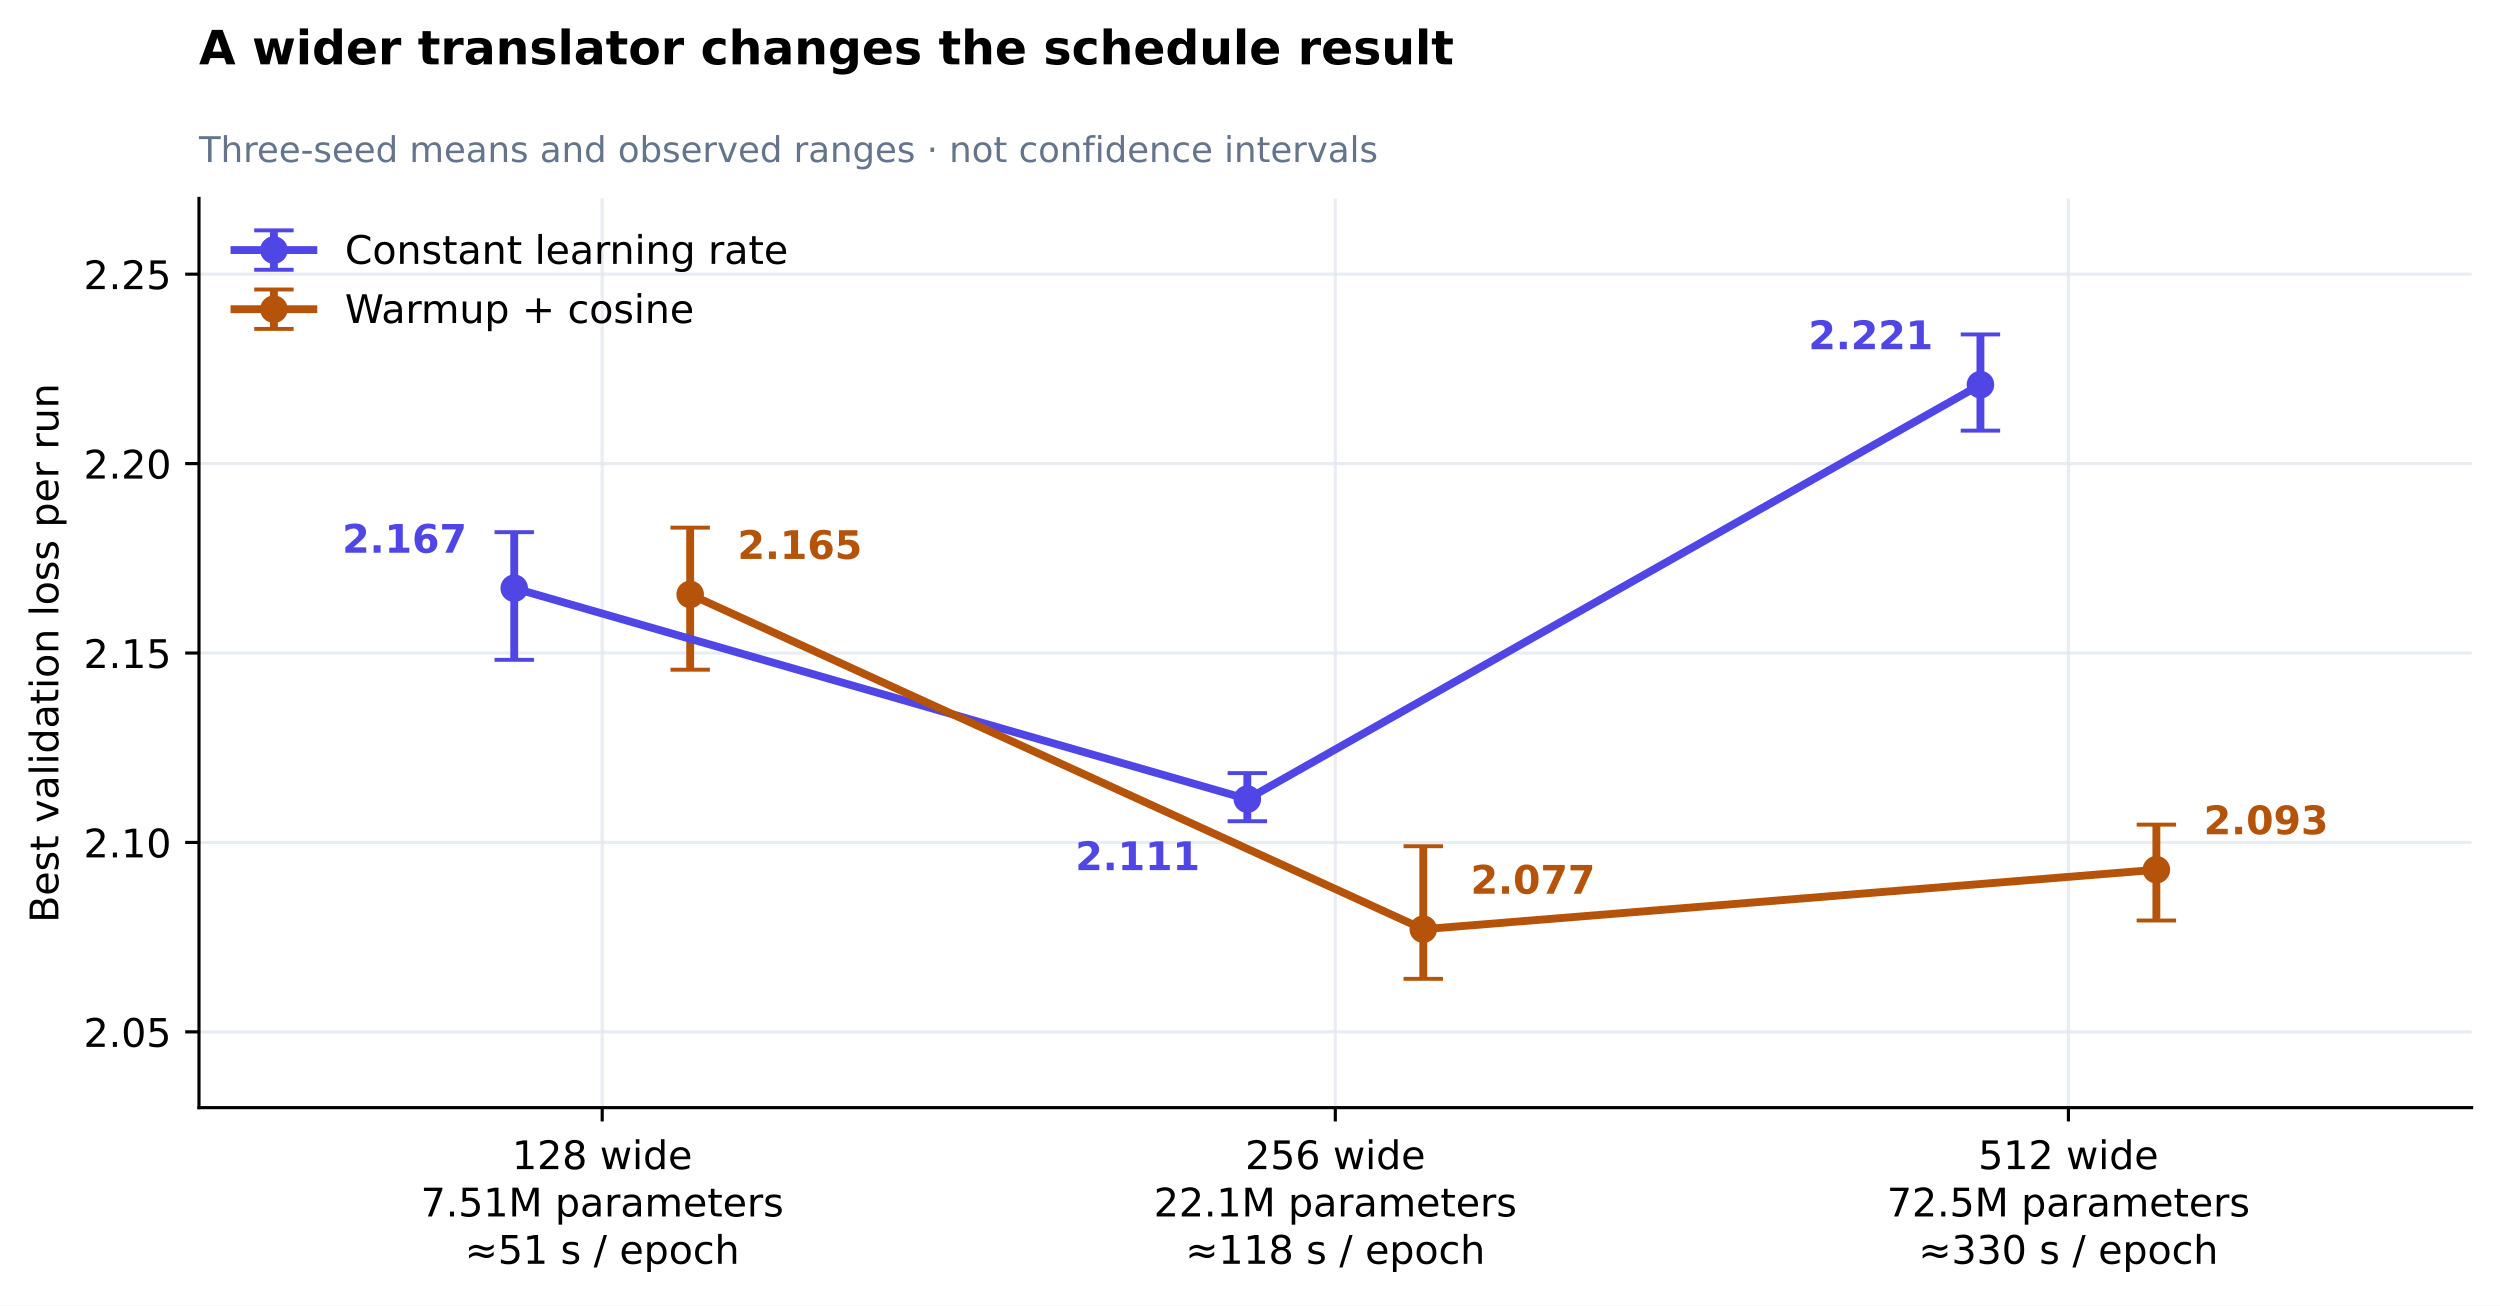
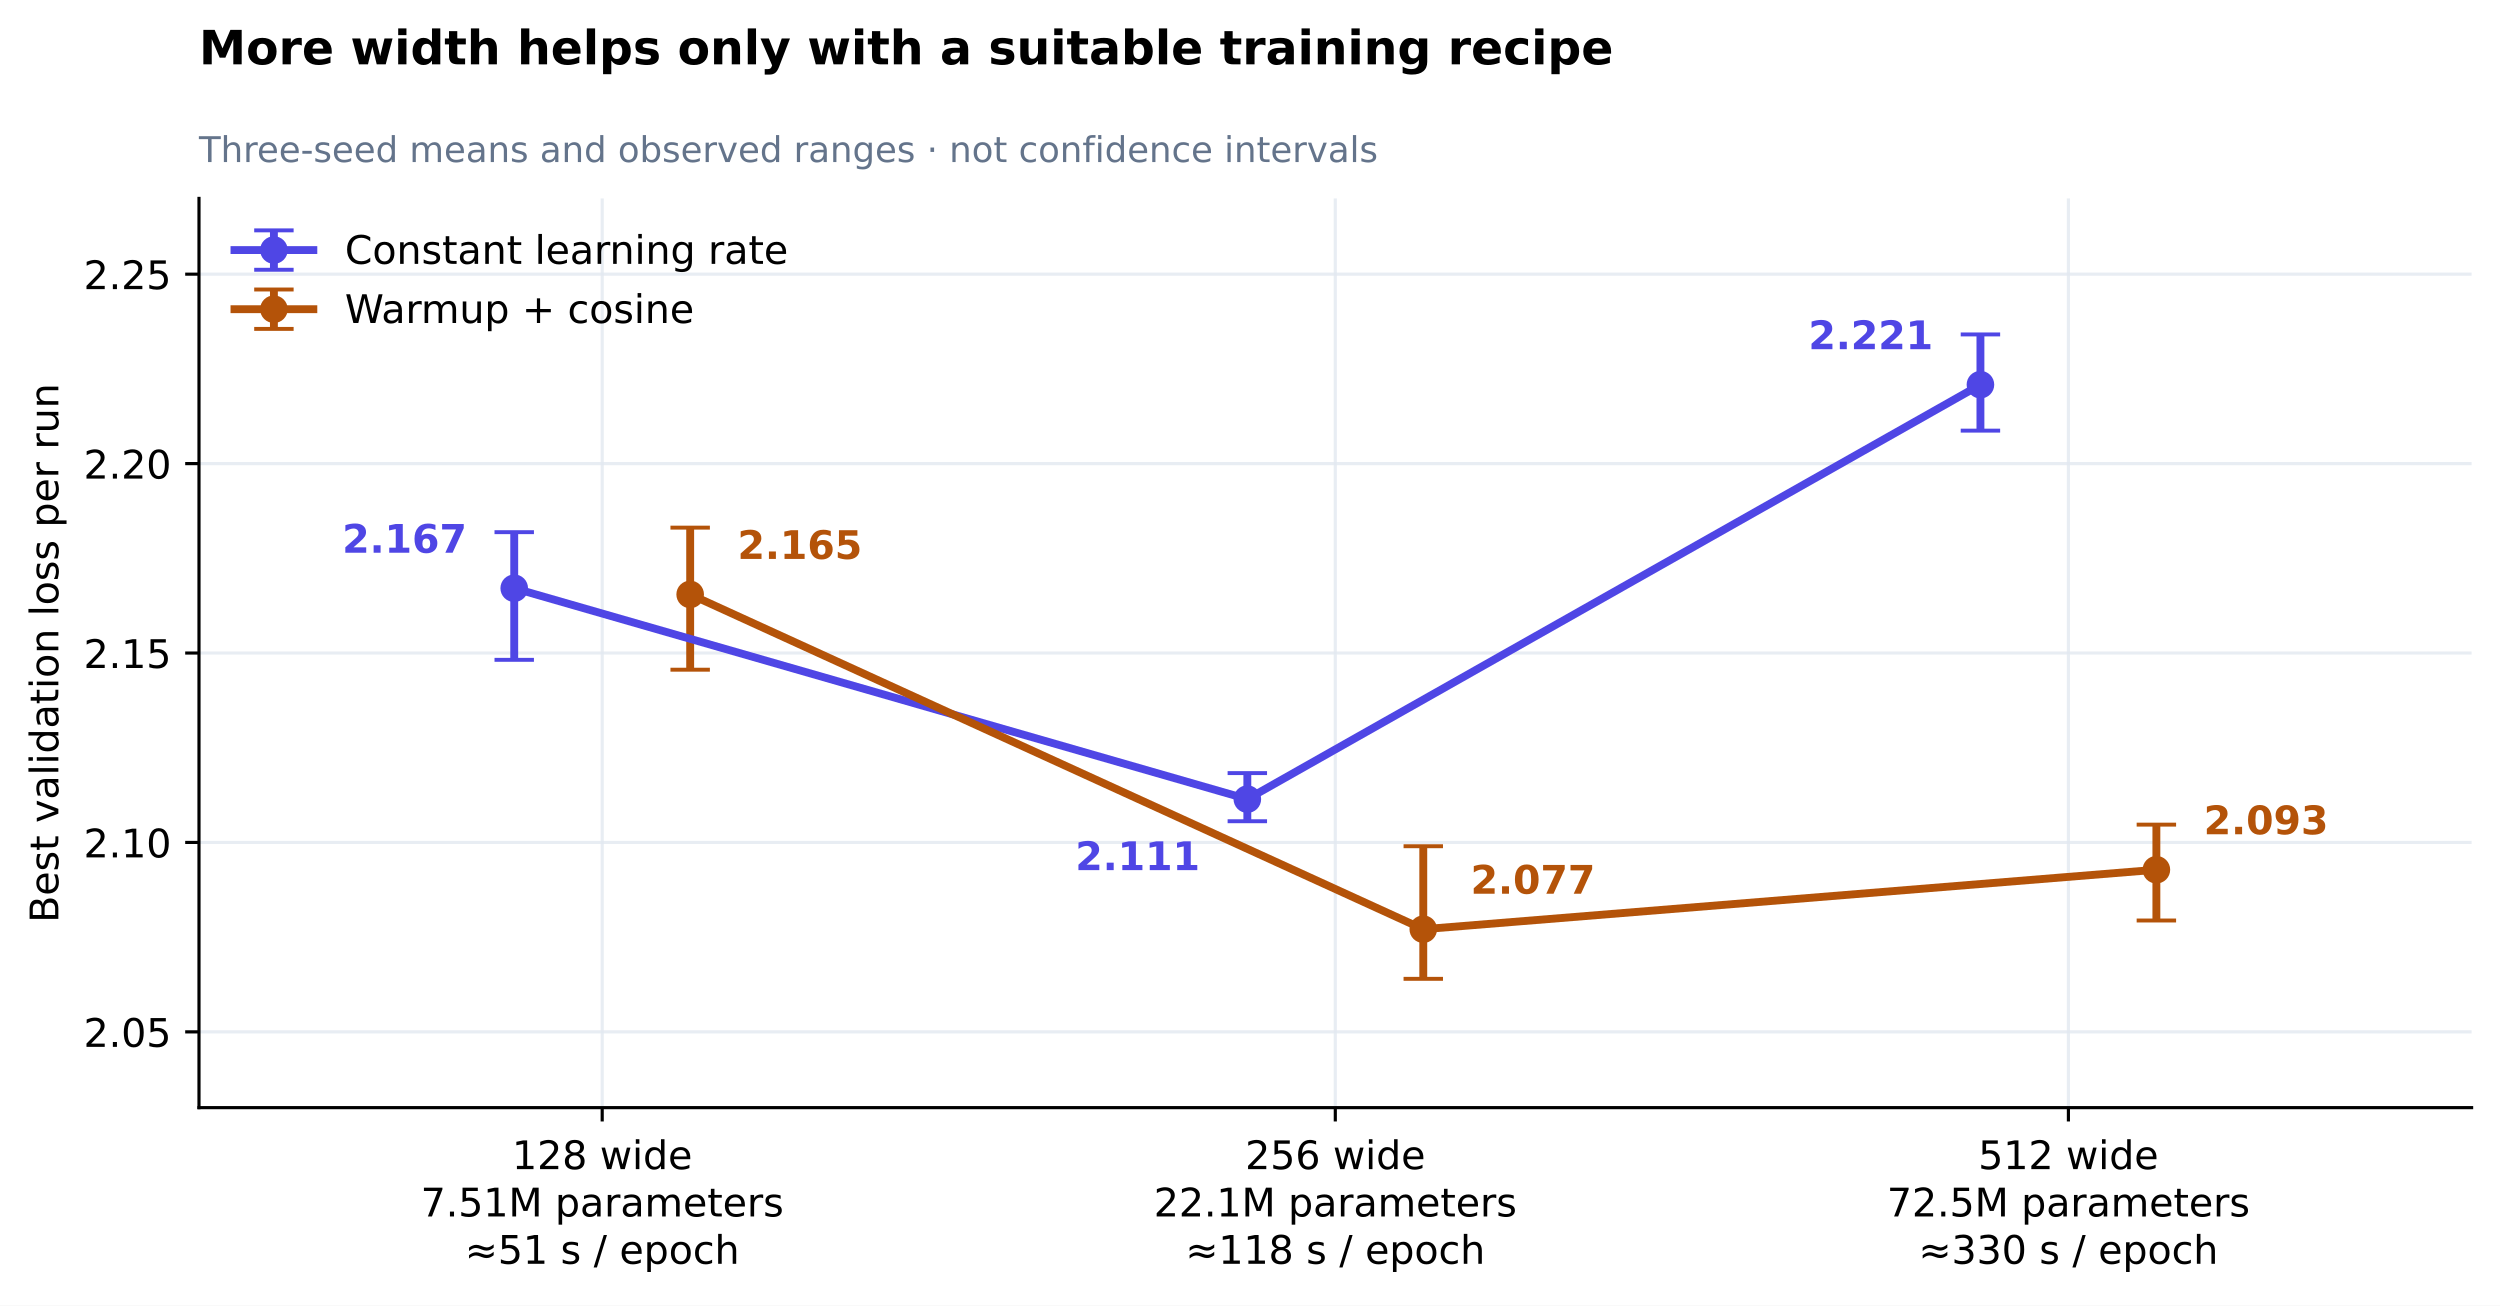
<svg xmlns="http://www.w3.org/2000/svg" xmlns:xlink="http://www.w3.org/1999/xlink" width="634.024pt" height="331.115pt" viewBox="0 0 634.024 331.115" version="1.1">
  <defs>
    <style type="text/css">*{stroke-linejoin: round; stroke-linecap: butt}</style>
  </defs>
  <g id="figure_1">
    <g id="patch_1">
-       <path d="M 0 331.115  L 634.024 331.115  L 634.024 0  L 0 0  z " style="fill: #ffffff" />
+       <path d="M 0 331.115 L 634.024 331.115 L 634.024 0 L 0 0 z " style="fill: #ffffff" />
    </g>
    <g id="axes_1">
      <g id="patch_2">
-         <path d="M 50.466 280.908  L 626.824 280.908  L 626.824 50.318  L 50.466 50.318  z " style="fill: #ffffff" />
+         <path d="M 50.466 280.908 L 626.824 280.908 L 626.824 50.318 L 50.466 50.318 z " style="fill: #ffffff" />
      </g>
      <g id="matplotlib.axis_1">
        <g id="xtick_1">
          <g id="line2d_1">
-             <path d="M 152.723 280.908  L 152.723 50.318  " clip-path="url(#p8fdcaded1d)" style="fill: none; stroke: #e2e8f0; stroke-opacity: 0.8; stroke-width: 0.8; stroke-linecap: square" />
+             <path d="M 152.723 280.908 L 152.723 50.318 " clip-path="url(#p8fdcaded1d)" style="fill: none; stroke: #e2e8f0; stroke-opacity: 0.8; stroke-width: 0.8; stroke-linecap: square" />
          </g>
          <g id="line2d_2">
            <defs>
-               <path id="mb684c79874" d="M 0 0  L 0 3.5  " style="stroke: #000000; stroke-width: 0.8" />
+               <path id="mb684c79874" d="M 0 0 L 0 3.5 " style="stroke: #000000; stroke-width: 0.8" />
            </defs>
            <g>
              <use xlink:href="#mb684c79874" x="152.723" y="280.908" style="stroke: #000000; stroke-width: 0.8" />
            </g>
          </g>
          <g id="text_1">
            <text style="font-size: 10px; font-family: 'DejaVu Sans'" transform="translate(129.8617 296.507)">128 wide</text>
            <text style="font-size: 10px; font-family: 'DejaVu Sans'" transform="translate(106.6859 308.5089)">7.51M parameters</text>
            <text style="font-size: 10px; font-family: 'DejaVu Sans'" transform="translate(117.8867 320.5117)">≈51 s / epoch</text>
          </g>
        </g>
        <g id="xtick_2">
          <g id="line2d_3">
-             <path d="M 338.645 280.908  L 338.645 50.318  " clip-path="url(#p8fdcaded1d)" style="fill: none; stroke: #e2e8f0; stroke-opacity: 0.8; stroke-width: 0.8; stroke-linecap: square" />
+             <path d="M 338.645 280.908 L 338.645 50.318 " clip-path="url(#p8fdcaded1d)" style="fill: none; stroke: #e2e8f0; stroke-opacity: 0.8; stroke-width: 0.8; stroke-linecap: square" />
          </g>
          <g id="line2d_4">
            <g>
              <use xlink:href="#mb684c79874" x="338.645" y="280.908" style="stroke: #000000; stroke-width: 0.8" />
            </g>
          </g>
          <g id="text_2">
            <text style="font-size: 10px; font-family: 'DejaVu Sans'" transform="translate(315.7835 296.507)">256 wide</text>
            <text style="font-size: 10px; font-family: 'DejaVu Sans'" transform="translate(292.6077 308.5089)">22.1M parameters</text>
            <text style="font-size: 10px; font-family: 'DejaVu Sans'" transform="translate(300.6273 320.5117)">≈118 s / epoch</text>
          </g>
        </g>
        <g id="xtick_3">
          <g id="line2d_5">
-             <path d="M 524.567 280.908  L 524.567 50.318  " clip-path="url(#p8fdcaded1d)" style="fill: none; stroke: #e2e8f0; stroke-opacity: 0.8; stroke-width: 0.8; stroke-linecap: square" />
+             <path d="M 524.567 280.908 L 524.567 50.318 " clip-path="url(#p8fdcaded1d)" style="fill: none; stroke: #e2e8f0; stroke-opacity: 0.8; stroke-width: 0.8; stroke-linecap: square" />
          </g>
          <g id="line2d_6">
            <g>
              <use xlink:href="#mb684c79874" x="524.567" y="280.908" style="stroke: #000000; stroke-width: 0.8" />
            </g>
          </g>
          <g id="text_3">
            <text style="font-size: 10px; font-family: 'DejaVu Sans'" transform="translate(501.7053 296.507)">512 wide</text>
            <text style="font-size: 10px; font-family: 'DejaVu Sans'" transform="translate(478.5296 308.5089)">72.5M parameters</text>
            <text style="font-size: 10px; font-family: 'DejaVu Sans'" transform="translate(486.5491 320.5117)">≈330 s / epoch</text>
          </g>
        </g>
      </g>
      <g id="matplotlib.axis_2">
        <g id="ytick_1">
          <g id="line2d_7">
-             <path d="M 50.466 261.692  L 626.824 261.692  " clip-path="url(#p8fdcaded1d)" style="fill: none; stroke: #e2e8f0; stroke-opacity: 0.8; stroke-width: 0.8; stroke-linecap: square" />
+             <path d="M 50.466 261.692 L 626.824 261.692 " clip-path="url(#p8fdcaded1d)" style="fill: none; stroke: #e2e8f0; stroke-opacity: 0.8; stroke-width: 0.8; stroke-linecap: square" />
          </g>
          <g id="line2d_8">
            <defs>
-               <path id="m838dbda2ba" d="M 0 0  L -3.5 0  " style="stroke: #000000; stroke-width: 0.8" />
+               <path id="m838dbda2ba" d="M 0 0 L -3.5 0 " style="stroke: #000000; stroke-width: 0.8" />
            </defs>
            <g>
              <use xlink:href="#m838dbda2ba" x="50.466" y="261.692" style="stroke: #000000; stroke-width: 0.8" />
            </g>
          </g>
          <g id="text_4">
            <text style="font-size: 10px; font-family: 'DejaVu Sans'; text-anchor: end" x="43.466" y="265.491" transform="rotate(-0 43.46641 265.4906)">2.05</text>
          </g>
        </g>
        <g id="ytick_2">
          <g id="line2d_9">
-             <path d="M 50.466 213.652  L 626.824 213.652  " clip-path="url(#p8fdcaded1d)" style="fill: none; stroke: #e2e8f0; stroke-opacity: 0.8; stroke-width: 0.8; stroke-linecap: square" />
+             <path d="M 50.466 213.652 L 626.824 213.652 " clip-path="url(#p8fdcaded1d)" style="fill: none; stroke: #e2e8f0; stroke-opacity: 0.8; stroke-width: 0.8; stroke-linecap: square" />
          </g>
          <g id="line2d_10">
            <g>
              <use xlink:href="#m838dbda2ba" x="50.466" y="213.652" style="stroke: #000000; stroke-width: 0.8" />
            </g>
          </g>
          <g id="text_5">
            <text style="font-size: 10px; font-family: 'DejaVu Sans'; text-anchor: end" x="43.466" y="217.451" transform="rotate(-0 43.46641 217.4511)">2.10</text>
          </g>
        </g>
        <g id="ytick_3">
          <g id="line2d_11">
-             <path d="M 50.466 165.613  L 626.824 165.613  " clip-path="url(#p8fdcaded1d)" style="fill: none; stroke: #e2e8f0; stroke-opacity: 0.8; stroke-width: 0.8; stroke-linecap: square" />
+             <path d="M 50.466 165.613 L 626.824 165.613 " clip-path="url(#p8fdcaded1d)" style="fill: none; stroke: #e2e8f0; stroke-opacity: 0.8; stroke-width: 0.8; stroke-linecap: square" />
          </g>
          <g id="line2d_12">
            <g>
              <use xlink:href="#m838dbda2ba" x="50.466" y="165.613" style="stroke: #000000; stroke-width: 0.8" />
            </g>
          </g>
          <g id="text_6">
            <text style="font-size: 10px; font-family: 'DejaVu Sans'; text-anchor: end" x="43.466" y="169.412" transform="rotate(-0 43.46641 169.4117)">2.15</text>
          </g>
        </g>
        <g id="ytick_4">
          <g id="line2d_13">
-             <path d="M 50.466 117.573  L 626.824 117.573  " clip-path="url(#p8fdcaded1d)" style="fill: none; stroke: #e2e8f0; stroke-opacity: 0.8; stroke-width: 0.8; stroke-linecap: square" />
+             <path d="M 50.466 117.573 L 626.824 117.573 " clip-path="url(#p8fdcaded1d)" style="fill: none; stroke: #e2e8f0; stroke-opacity: 0.8; stroke-width: 0.8; stroke-linecap: square" />
          </g>
          <g id="line2d_14">
            <g>
              <use xlink:href="#m838dbda2ba" x="50.466" y="117.573" style="stroke: #000000; stroke-width: 0.8" />
            </g>
          </g>
          <g id="text_7">
            <text style="font-size: 10px; font-family: 'DejaVu Sans'; text-anchor: end" x="43.466" y="121.372" transform="rotate(-0 43.46641 121.3722)">2.20</text>
          </g>
        </g>
        <g id="ytick_5">
          <g id="line2d_15">
-             <path d="M 50.466 69.534  L 626.824 69.534  " clip-path="url(#p8fdcaded1d)" style="fill: none; stroke: #e2e8f0; stroke-opacity: 0.8; stroke-width: 0.8; stroke-linecap: square" />
+             <path d="M 50.466 69.534 L 626.824 69.534 " clip-path="url(#p8fdcaded1d)" style="fill: none; stroke: #e2e8f0; stroke-opacity: 0.8; stroke-width: 0.8; stroke-linecap: square" />
          </g>
          <g id="line2d_16">
            <g>
              <use xlink:href="#m838dbda2ba" x="50.466" y="69.534" style="stroke: #000000; stroke-width: 0.8" />
            </g>
          </g>
          <g id="text_8">
            <text style="font-size: 10px; font-family: 'DejaVu Sans'; text-anchor: end" x="43.466" y="73.333" transform="rotate(-0 43.46641 73.33274)">2.25</text>
          </g>
        </g>
        <g id="text_9">
          <text style="font-size: 10px; font-family: 'DejaVu Sans'; text-anchor: middle" x="14.798" y="165.613" transform="rotate(-90 14.79844 165.6129)">Best validation loss per run</text>
        </g>
      </g>
      <g id="LineCollection_1">
-         <path d="M 130.413 167.342  L 130.413 134.964  " clip-path="url(#p8fdcaded1d)" style="fill: none; stroke: #4f46e5; stroke-width: 2" />
-         <path d="M 316.335 208.272  L 316.335 196.07  " clip-path="url(#p8fdcaded1d)" style="fill: none; stroke: #4f46e5; stroke-width: 2" />
-         <path d="M 502.256 109.215  L 502.256 84.81  " clip-path="url(#p8fdcaded1d)" style="fill: none; stroke: #4f46e5; stroke-width: 2" />
+         <path d="M 130.413 167.342 L 130.413 134.964 " clip-path="url(#p8fdcaded1d)" style="fill: none; stroke: #4f46e5; stroke-width: 2" />
+         <path d="M 316.335 208.272 L 316.335 196.07 " clip-path="url(#p8fdcaded1d)" style="fill: none; stroke: #4f46e5; stroke-width: 2" />
+         <path d="M 502.256 109.215 L 502.256 84.81 " clip-path="url(#p8fdcaded1d)" style="fill: none; stroke: #4f46e5; stroke-width: 2" />
      </g>
      <g id="line2d_17">
        <defs>
-           <path id="m2b83c7d13b" d="M 5 0  L -5 -0  " style="stroke: #4f46e5" />
+           <path id="m2b83c7d13b" d="M 5 0 L -5 -0 " style="stroke: #4f46e5" />
        </defs>
        <g clip-path="url(#p8fdcaded1d)">
          <use xlink:href="#m2b83c7d13b" x="130.413" y="167.342" style="fill: #4f46e5; stroke: #4f46e5" />
          <use xlink:href="#m2b83c7d13b" x="316.335" y="208.272" style="fill: #4f46e5; stroke: #4f46e5" />
          <use xlink:href="#m2b83c7d13b" x="502.256" y="109.215" style="fill: #4f46e5; stroke: #4f46e5" />
        </g>
      </g>
      <g id="line2d_18">
        <g clip-path="url(#p8fdcaded1d)">
          <use xlink:href="#m2b83c7d13b" x="130.413" y="134.964" style="fill: #4f46e5; stroke: #4f46e5" />
          <use xlink:href="#m2b83c7d13b" x="316.335" y="196.07" style="fill: #4f46e5; stroke: #4f46e5" />
          <use xlink:href="#m2b83c7d13b" x="502.256" y="84.81" style="fill: #4f46e5; stroke: #4f46e5" />
        </g>
      </g>
      <g id="LineCollection_2">
-         <path d="M 175.034 169.84  L 175.034 133.811  " clip-path="url(#p8fdcaded1d)" style="fill: none; stroke: #b45309; stroke-width: 2" />
-         <path d="M 360.956 248.241  L 360.956 214.613  " clip-path="url(#p8fdcaded1d)" style="fill: none; stroke: #b45309; stroke-width: 2" />
-         <path d="M 546.878 233.445  L 546.878 209.137  " clip-path="url(#p8fdcaded1d)" style="fill: none; stroke: #b45309; stroke-width: 2" />
+         <path d="M 175.034 169.84 L 175.034 133.811 " clip-path="url(#p8fdcaded1d)" style="fill: none; stroke: #b45309; stroke-width: 2" />
+         <path d="M 360.956 248.241 L 360.956 214.613 " clip-path="url(#p8fdcaded1d)" style="fill: none; stroke: #b45309; stroke-width: 2" />
+         <path d="M 546.878 233.445 L 546.878 209.137 " clip-path="url(#p8fdcaded1d)" style="fill: none; stroke: #b45309; stroke-width: 2" />
      </g>
      <g id="line2d_19">
        <defs>
-           <path id="m42b0d94fc8" d="M 5 0  L -5 -0  " style="stroke: #b45309" />
+           <path id="m42b0d94fc8" d="M 5 0 L -5 -0 " style="stroke: #b45309" />
        </defs>
        <g clip-path="url(#p8fdcaded1d)">
          <use xlink:href="#m42b0d94fc8" x="175.034" y="169.84" style="fill: #b45309; stroke: #b45309" />
          <use xlink:href="#m42b0d94fc8" x="360.956" y="248.241" style="fill: #b45309; stroke: #b45309" />
          <use xlink:href="#m42b0d94fc8" x="546.878" y="233.445" style="fill: #b45309; stroke: #b45309" />
        </g>
      </g>
      <g id="line2d_20">
        <g clip-path="url(#p8fdcaded1d)">
          <use xlink:href="#m42b0d94fc8" x="175.034" y="133.811" style="fill: #b45309; stroke: #b45309" />
          <use xlink:href="#m42b0d94fc8" x="360.956" y="214.613" style="fill: #b45309; stroke: #b45309" />
          <use xlink:href="#m42b0d94fc8" x="546.878" y="209.137" style="fill: #b45309; stroke: #b45309" />
        </g>
      </g>
      <g id="line2d_21">
-         <path d="M 130.413 149.183  L 316.335 202.667  L 502.256 97.557  " clip-path="url(#p8fdcaded1d)" style="fill: none; stroke: #4f46e5; stroke-width: 2; stroke-linecap: square" />
-         <defs>
-           <path id="m7697bc30fd" d="M 0 3  C 0.796 3 1.559 2.684 2.121 2.121  C 2.684 1.559 3 0.796 3 0  C 3 -0.796 2.684 -1.559 2.121 -2.121  C 1.559 -2.684 0.796 -3 0 -3  C -0.796 -3 -1.559 -2.684 -2.121 -2.121  C -2.684 -1.559 -3 -0.796 -3 0  C -3 0.796 -2.684 1.559 -2.121 2.121  C -1.559 2.684 -0.796 3 0 3  z " style="stroke: #4f46e5" />
+         <path d="M 130.413 149.183 L 316.335 202.667 L 502.256 97.557 " clip-path="url(#p8fdcaded1d)" style="fill: none; stroke: #4f46e5; stroke-width: 2; stroke-linecap: square" />
+         <defs>
+           <path id="m7697bc30fd" d="M 0 3 C 0.796 3 1.559 2.684 2.121 2.121 C 2.684 1.559 3 0.796 3 0 C 3 -0.796 2.684 -1.559 2.121 -2.121 C 1.559 -2.684 0.796 -3 0 -3 C -0.796 -3 -1.559 -2.684 -2.121 -2.121 C -2.684 -1.559 -3 -0.796 -3 0 C -3 0.796 -2.684 1.559 -2.121 2.121 C -1.559 2.684 -0.796 3 0 3 z " style="stroke: #4f46e5" />
        </defs>
        <g clip-path="url(#p8fdcaded1d)">
          <use xlink:href="#m7697bc30fd" x="130.413" y="149.183" style="fill: #4f46e5; stroke: #4f46e5" />
          <use xlink:href="#m7697bc30fd" x="316.335" y="202.667" style="fill: #4f46e5; stroke: #4f46e5" />
          <use xlink:href="#m7697bc30fd" x="502.256" y="97.557" style="fill: #4f46e5; stroke: #4f46e5" />
        </g>
      </g>
      <g id="line2d_22">
-         <path d="M 175.034 150.753  L 360.956 235.654  L 546.878 220.57  " clip-path="url(#p8fdcaded1d)" style="fill: none; stroke: #b45309; stroke-width: 2; stroke-linecap: square" />
-         <defs>
-           <path id="m56cec9b9b5" d="M 0 3  C 0.796 3 1.559 2.684 2.121 2.121  C 2.684 1.559 3 0.796 3 0  C 3 -0.796 2.684 -1.559 2.121 -2.121  C 1.559 -2.684 0.796 -3 0 -3  C -0.796 -3 -1.559 -2.684 -2.121 -2.121  C -2.684 -1.559 -3 -0.796 -3 0  C -3 0.796 -2.684 1.559 -2.121 2.121  C -1.559 2.684 -0.796 3 0 3  z " style="stroke: #b45309" />
+         <path d="M 175.034 150.753 L 360.956 235.654 L 546.878 220.57 " clip-path="url(#p8fdcaded1d)" style="fill: none; stroke: #b45309; stroke-width: 2; stroke-linecap: square" />
+         <defs>
+           <path id="m56cec9b9b5" d="M 0 3 C 0.796 3 1.559 2.684 2.121 2.121 C 2.684 1.559 3 0.796 3 0 C 3 -0.796 2.684 -1.559 2.121 -2.121 C 1.559 -2.684 0.796 -3 0 -3 C -0.796 -3 -1.559 -2.684 -2.121 -2.121 C -2.684 -1.559 -3 -0.796 -3 0 C -3 0.796 -2.684 1.559 -2.121 2.121 C -1.559 2.684 -0.796 3 0 3 z " style="stroke: #b45309" />
        </defs>
        <g clip-path="url(#p8fdcaded1d)">
          <use xlink:href="#m56cec9b9b5" x="175.034" y="150.753" style="fill: #b45309; stroke: #b45309" />
          <use xlink:href="#m56cec9b9b5" x="360.956" y="235.654" style="fill: #b45309; stroke: #b45309" />
          <use xlink:href="#m56cec9b9b5" x="546.878" y="220.57" style="fill: #b45309; stroke: #b45309" />
        </g>
      </g>
      <g id="patch_3">
-         <path d="M 50.466 280.908  L 50.466 50.318  " style="fill: none; stroke: #000000; stroke-width: 0.8; stroke-linejoin: miter; stroke-linecap: square" />
+         <path d="M 50.466 280.908 L 50.466 50.318 " style="fill: none; stroke: #000000; stroke-width: 0.8; stroke-linejoin: miter; stroke-linecap: square" />
      </g>
      <g id="patch_4">
-         <path d="M 50.466 280.908  L 626.824 280.908  " style="fill: none; stroke: #000000; stroke-width: 0.8; stroke-linejoin: miter; stroke-linecap: square" />
+         <path d="M 50.466 280.908 L 626.824 280.908 " style="fill: none; stroke: #000000; stroke-width: 0.8; stroke-linejoin: miter; stroke-linecap: square" />
      </g>
      <g id="text_10">
        <text style="font-weight: 700; font-size: 10px; font-family: 'DejaVu Sans'; text-anchor: end; fill: #4f46e5" x="118.413" y="140.183" transform="rotate(-0 118.4128 140.1834)">2.167</text>
      </g>
      <g id="text_11">
        <text style="font-weight: 700; font-size: 10px; font-family: 'DejaVu Sans'; text-anchor: end; fill: #4f46e5" x="304.335" y="220.667" transform="rotate(-0 304.3346 220.6673)">2.111</text>
      </g>
      <g id="text_12">
        <text style="font-weight: 700; font-size: 10px; font-family: 'DejaVu Sans'; text-anchor: end; fill: #4f46e5" x="490.256" y="88.557" transform="rotate(-0 490.2564 88.55694)">2.221</text>
      </g>
      <g id="text_13">
        <text style="font-weight: 700; font-size: 10px; font-family: 'DejaVu Sans'; text-anchor: start; fill: #b45309" x="187.034" y="141.753" transform="rotate(-0 187.034 141.7526)">2.165</text>
      </g>
      <g id="text_14">
        <text style="font-weight: 700; font-size: 10px; font-family: 'DejaVu Sans'; text-anchor: start; fill: #b45309" x="372.956" y="226.654" transform="rotate(-0 372.9559 226.6544)">2.077</text>
      </g>
      <g id="text_15">
        <text style="font-weight: 700; font-size: 10px; font-family: 'DejaVu Sans'; text-anchor: start; fill: #b45309" x="558.878" y="211.57" transform="rotate(-0 558.8777 211.57)">2.093</text>
      </g>
      <g id="text_16">
        <text style="font-size: 9px; font-family: 'DejaVu Sans'; text-anchor: start; fill: #64748b" x="50.466" y="41.095" transform="rotate(-0 50.46641 41.09455)">Three-seed means and observed ranges · not confidence intervals</text>
      </g>
      <g id="text_17">
-         <text style="font-weight: 700; font-size: 12px; font-family: 'DejaVu Sans'; text-anchor: start" x="50.466" y="16.318" transform="rotate(-0 50.46641 16.31812)">A wider translator changes the schedule result</text>
+         <text style="font-weight: 700; font-size: 12px; font-family: 'DejaVu Sans'; text-anchor: start" x="50.466" y="16.318" transform="rotate(-0 50.46641 16.31812)">More width helps only with a suitable training recipe</text>
      </g>
      <g id="legend_1">
        <g id="LineCollection_3">
-           <path d="M 69.466 68.417  L 69.466 58.417  " style="fill: none; stroke: #4f46e5; stroke-width: 2" />
+           <path d="M 69.466 68.417 L 69.466 58.417 " style="fill: none; stroke: #4f46e5; stroke-width: 2" />
        </g>
        <g id="line2d_23">
          <g>
            <use xlink:href="#m2b83c7d13b" x="69.466" y="68.417" style="fill: #4f46e5; stroke: #4f46e5" />
          </g>
        </g>
        <g id="line2d_24">
          <g>
            <use xlink:href="#m2b83c7d13b" x="69.466" y="58.417" style="fill: #4f46e5; stroke: #4f46e5" />
          </g>
        </g>
        <g id="line2d_25">
-           <path d="M 59.466 63.417  L 79.466 63.417  " style="fill: none; stroke: #4f46e5; stroke-width: 2; stroke-linecap: square" />
+           <path d="M 59.466 63.417 L 79.466 63.417 " style="fill: none; stroke: #4f46e5; stroke-width: 2; stroke-linecap: square" />
        </g>
        <g id="line2d_26">
          <g>
            <use xlink:href="#m7697bc30fd" x="69.466" y="63.417" style="fill: #4f46e5; stroke: #4f46e5" />
          </g>
        </g>
        <g id="text_18">
          <text style="font-size: 10px; font-family: 'DejaVu Sans'; text-anchor: start" x="87.466" y="66.917" transform="rotate(-0 87.46641 66.91656)">Constant learning rate</text>
        </g>
        <g id="LineCollection_4">
-           <path d="M 69.466 83.417  L 69.466 73.417  " style="fill: none; stroke: #b45309; stroke-width: 2" />
+           <path d="M 69.466 83.417 L 69.466 73.417 " style="fill: none; stroke: #b45309; stroke-width: 2" />
        </g>
        <g id="line2d_27">
          <g>
            <use xlink:href="#m42b0d94fc8" x="69.466" y="83.417" style="fill: #b45309; stroke: #b45309" />
          </g>
        </g>
        <g id="line2d_28">
          <g>
            <use xlink:href="#m42b0d94fc8" x="69.466" y="73.417" style="fill: #b45309; stroke: #b45309" />
          </g>
        </g>
        <g id="line2d_29">
-           <path d="M 59.466 78.417  L 79.466 78.417  " style="fill: none; stroke: #b45309; stroke-width: 2; stroke-linecap: square" />
+           <path d="M 59.466 78.417 L 79.466 78.417 " style="fill: none; stroke: #b45309; stroke-width: 2; stroke-linecap: square" />
        </g>
        <g id="line2d_30">
          <g>
            <use xlink:href="#m56cec9b9b5" x="69.466" y="78.417" style="fill: #b45309; stroke: #b45309" />
          </g>
        </g>
        <g id="text_19">
          <text style="font-size: 10px; font-family: 'DejaVu Sans'; text-anchor: start" x="87.466" y="81.917" transform="rotate(-0 87.46641 81.91734)">Warmup + cosine</text>
        </g>
      </g>
    </g>
  </g>
  <defs>
    <clipPath id="p8fdcaded1d">
      <rect x="50.466" y="50.318" width="576.358" height="230.589" />
    </clipPath>
  </defs>
</svg>
